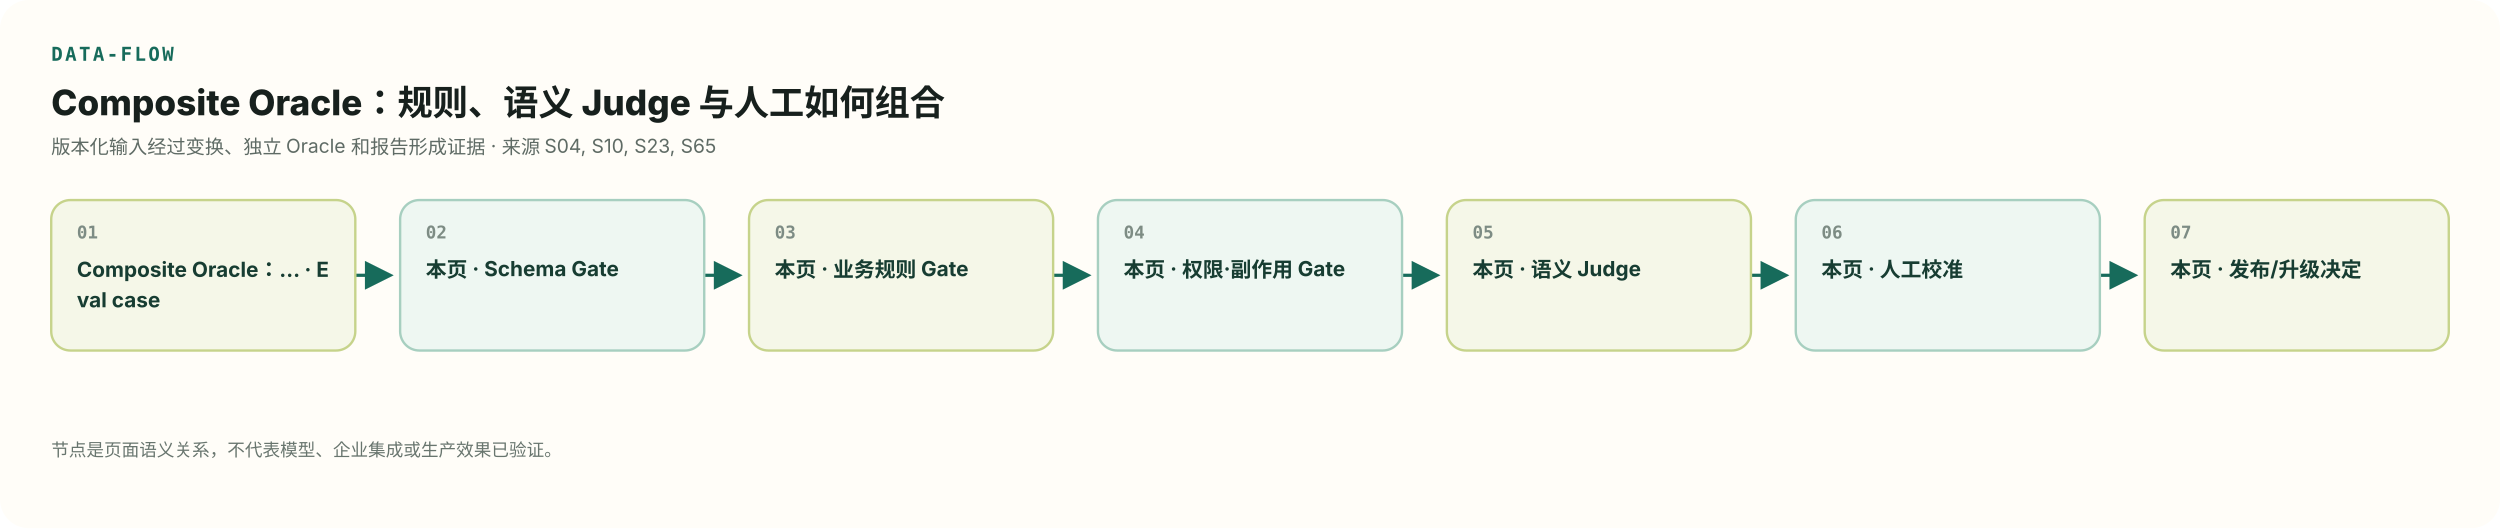
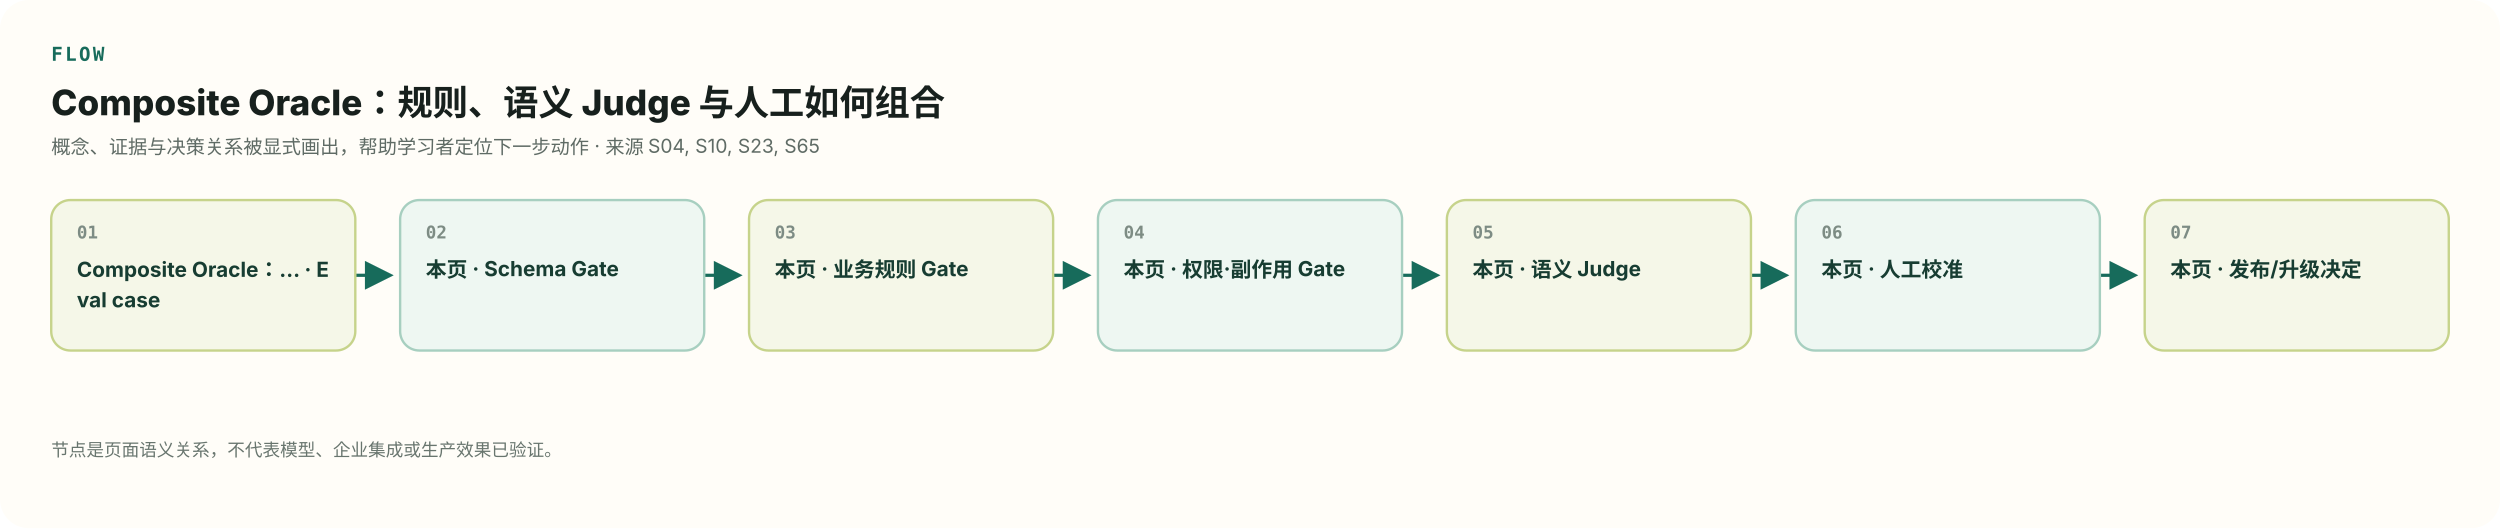
<svg xmlns="http://www.w3.org/2000/svg" role="img" aria-labelledby="title desc" viewBox="0 0 1562 330" width="1562" height="330">
  <defs>
    <marker id="arrow" markerWidth="9" markerHeight="9" refX="7" refY="4.5" orient="auto">
      <path d="M0,0 L9,4.5 L0,9 z" fill="#176b5b" />
    </marker>
  </defs>
  <style>
    .canvas{fill:#fffdf8}.eyebrow{font:700 12px ui-monospace,monospace;letter-spacing:.12em;fill:#176b5b}.title{font:800 22px -apple-system,BlinkMacSystemFont,"PingFang SC",sans-serif;fill:#17201d}.subtitle{font:400 12px -apple-system,BlinkMacSystemFont,"PingFang SC",sans-serif;fill:#5f6b65}.node rect{fill:#eef7f2;stroke:#a7cfc0;stroke-width:1.5}.node:nth-of-type(odd) rect{fill:#f5f7e8;stroke:#c6d38b}.node-index{font:700 11px ui-monospace,monospace;fill:#7d8c84}.node-label{font:700 13px -apple-system,BlinkMacSystemFont,"PingFang SC",sans-serif;fill:#173d32}.arrow{stroke:#176b5b;stroke-width:2;fill:none}.source{font:400 11px ui-monospace,monospace;fill:#68756e}
  </style>
  <rect class="canvas" width="100%" height="100%" rx="18" />
-   <text x="32" y="38" class="eyebrow">DATA-FLOW</text>
+   <text x="32" y="38" class="eyebrow">FLOW</text>
  <text x="32" y="72" class="title">Composite Oracle：规则、语义 Judge 与人工如何组合</text>
-   <text x="32" y="96" class="subtitle">版本化输入经过变换、独立 Oracle 和报告形成证据 · 来源 S04, S10, S23, S65</text>
+   <text x="32" y="96" class="subtitle">概念、证据与决策关系被显式画出，帮助学习者定位下一步动作 · 来源 S04, S10, S23, S65</text>
  <path d="M 222 172 L 242 172" class="arrow" marker-end="url(#arrow)" />
  <path d="M 440 172 L 460 172" class="arrow" marker-end="url(#arrow)" />
  <path d="M 658 172 L 678 172" class="arrow" marker-end="url(#arrow)" />
  <path d="M 876 172 L 896 172" class="arrow" marker-end="url(#arrow)" />
  <path d="M 1094 172 L 1114 172" class="arrow" marker-end="url(#arrow)" />
  <path d="M 1312 172 L 1332 172" class="arrow" marker-end="url(#arrow)" />
  <g class="node">
    <rect x="32" y="125" width="190" height="94" rx="12" />
    <text x="48" y="149" class="node-index">01</text>
    <text x="48" y="173" class="node-label">Composite Oracle：… · E</text>
    <text x="48" y="192" class="node-label">val case</text>
  </g>
  <g class="node">
    <rect x="250" y="125" width="190" height="94" rx="12" />
    <text x="266" y="149" class="node-index">02</text>
    <text x="266" y="173" class="node-label">本页 · Schema Gate</text>
  </g>
  <g class="node">
    <rect x="468" y="125" width="190" height="94" rx="12" />
    <text x="484" y="149" class="node-index">03</text>
    <text x="484" y="173" class="node-label">本页 · 业务规则 Gate</text>
  </g>
  <g class="node">
    <rect x="686" y="125" width="190" height="94" rx="12" />
    <text x="702" y="149" class="node-index">04</text>
    <text x="702" y="173" class="node-label">本页 · 权限·副作用 Gate</text>
  </g>
  <g class="node">
    <rect x="904" y="125" width="190" height="94" rx="12" />
    <text x="920" y="149" class="node-index">05</text>
    <text x="920" y="173" class="node-label">本页 · 语义 Judge</text>
  </g>
  <g class="node">
    <rect x="1122" y="125" width="190" height="94" rx="12" />
    <text x="1138" y="149" class="node-index">06</text>
    <text x="1138" y="173" class="node-label">本页 · 人工校准</text>
  </g>
  <g class="node">
    <rect x="1340" y="125" width="190" height="94" rx="12" />
    <text x="1356" y="149" class="node-index">07</text>
    <text x="1356" y="173" class="node-label">本页 · 发布/升级决定</text>
  </g>
  <text x="32" y="285" class="source">节点是页面语义关系，不代表模型、企业集成或生产效果已验证。</text>
</svg>
